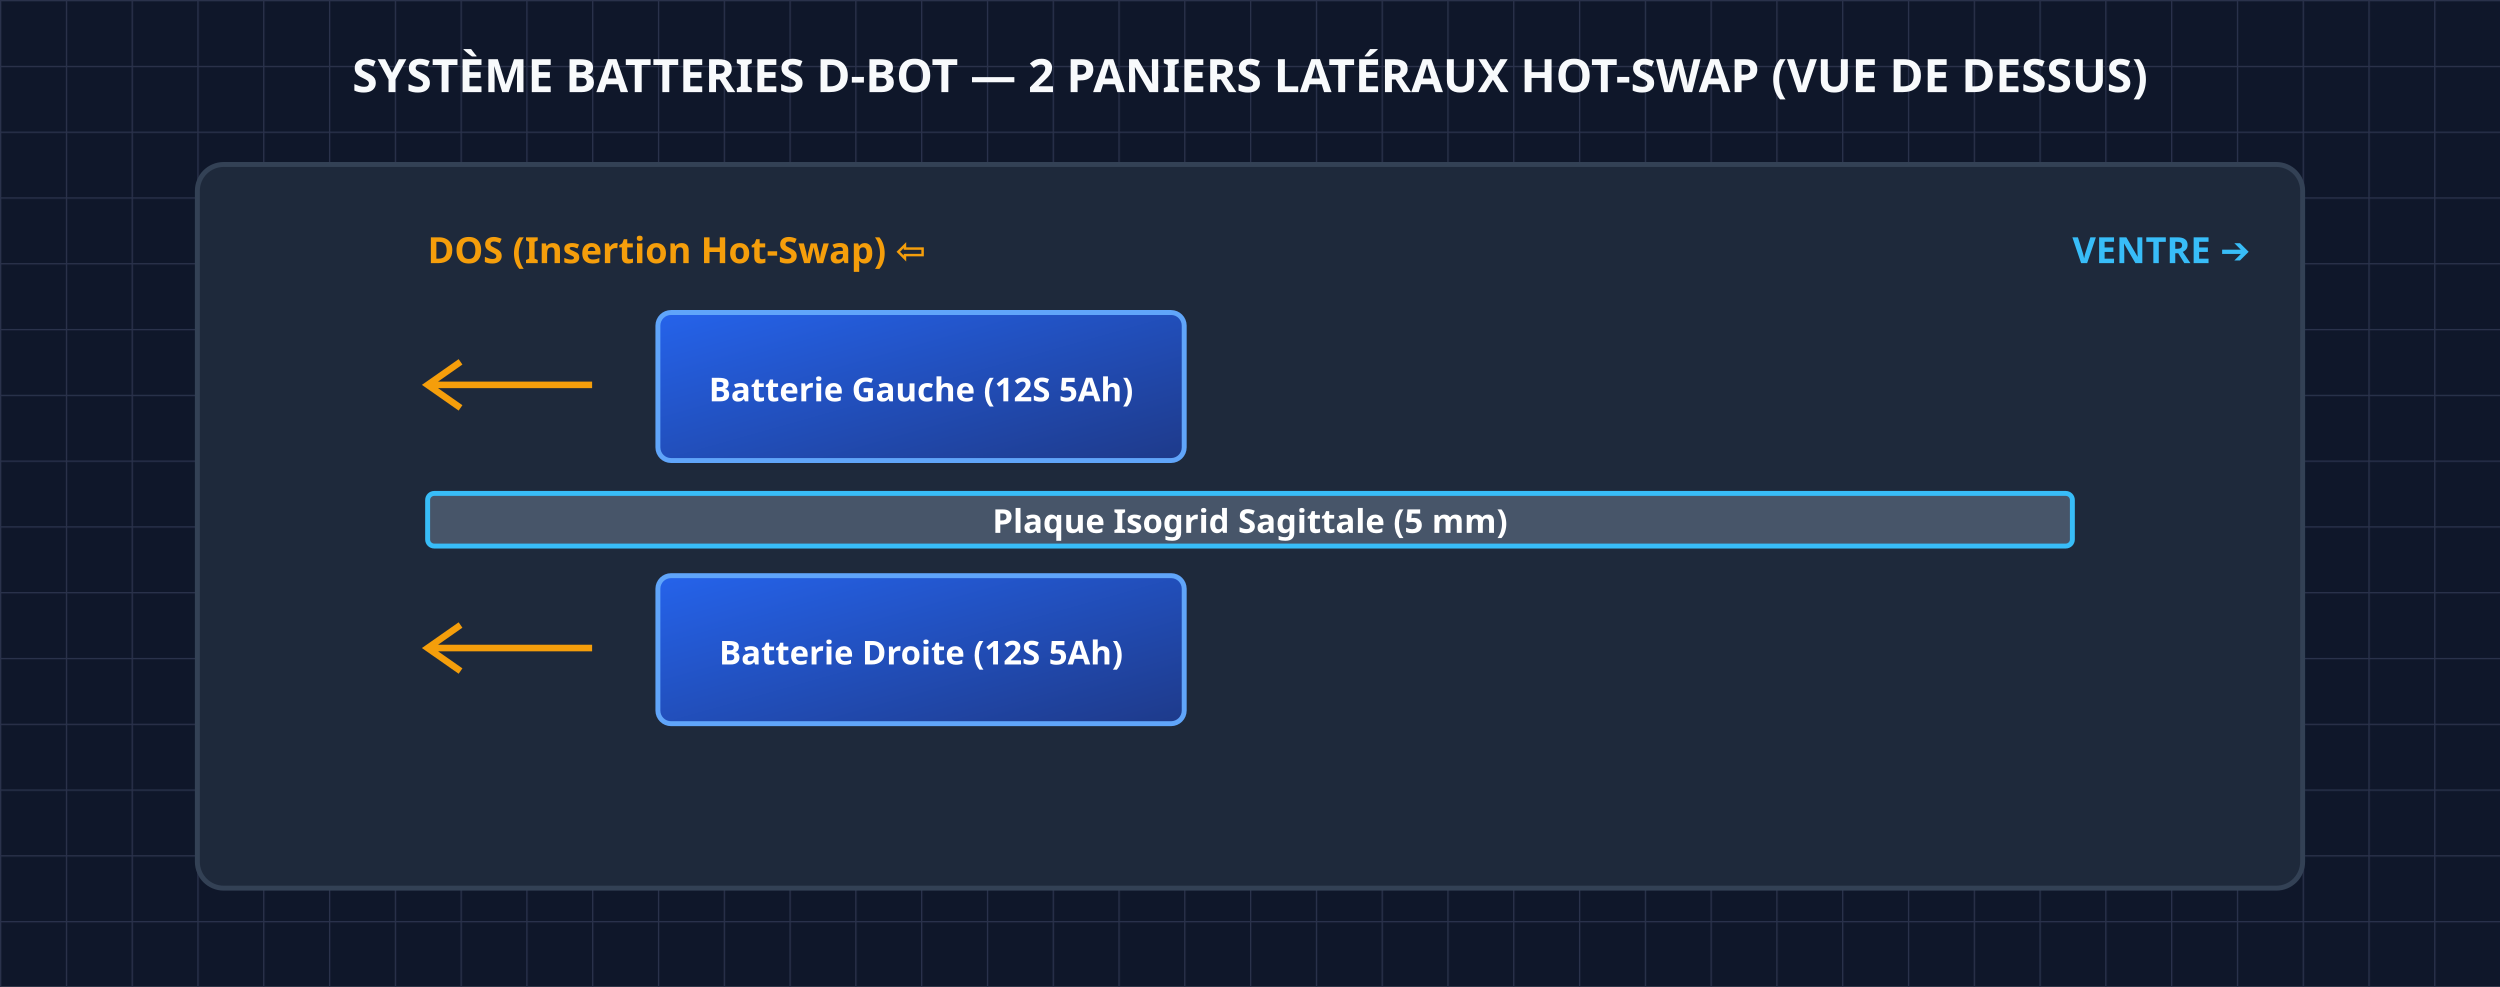
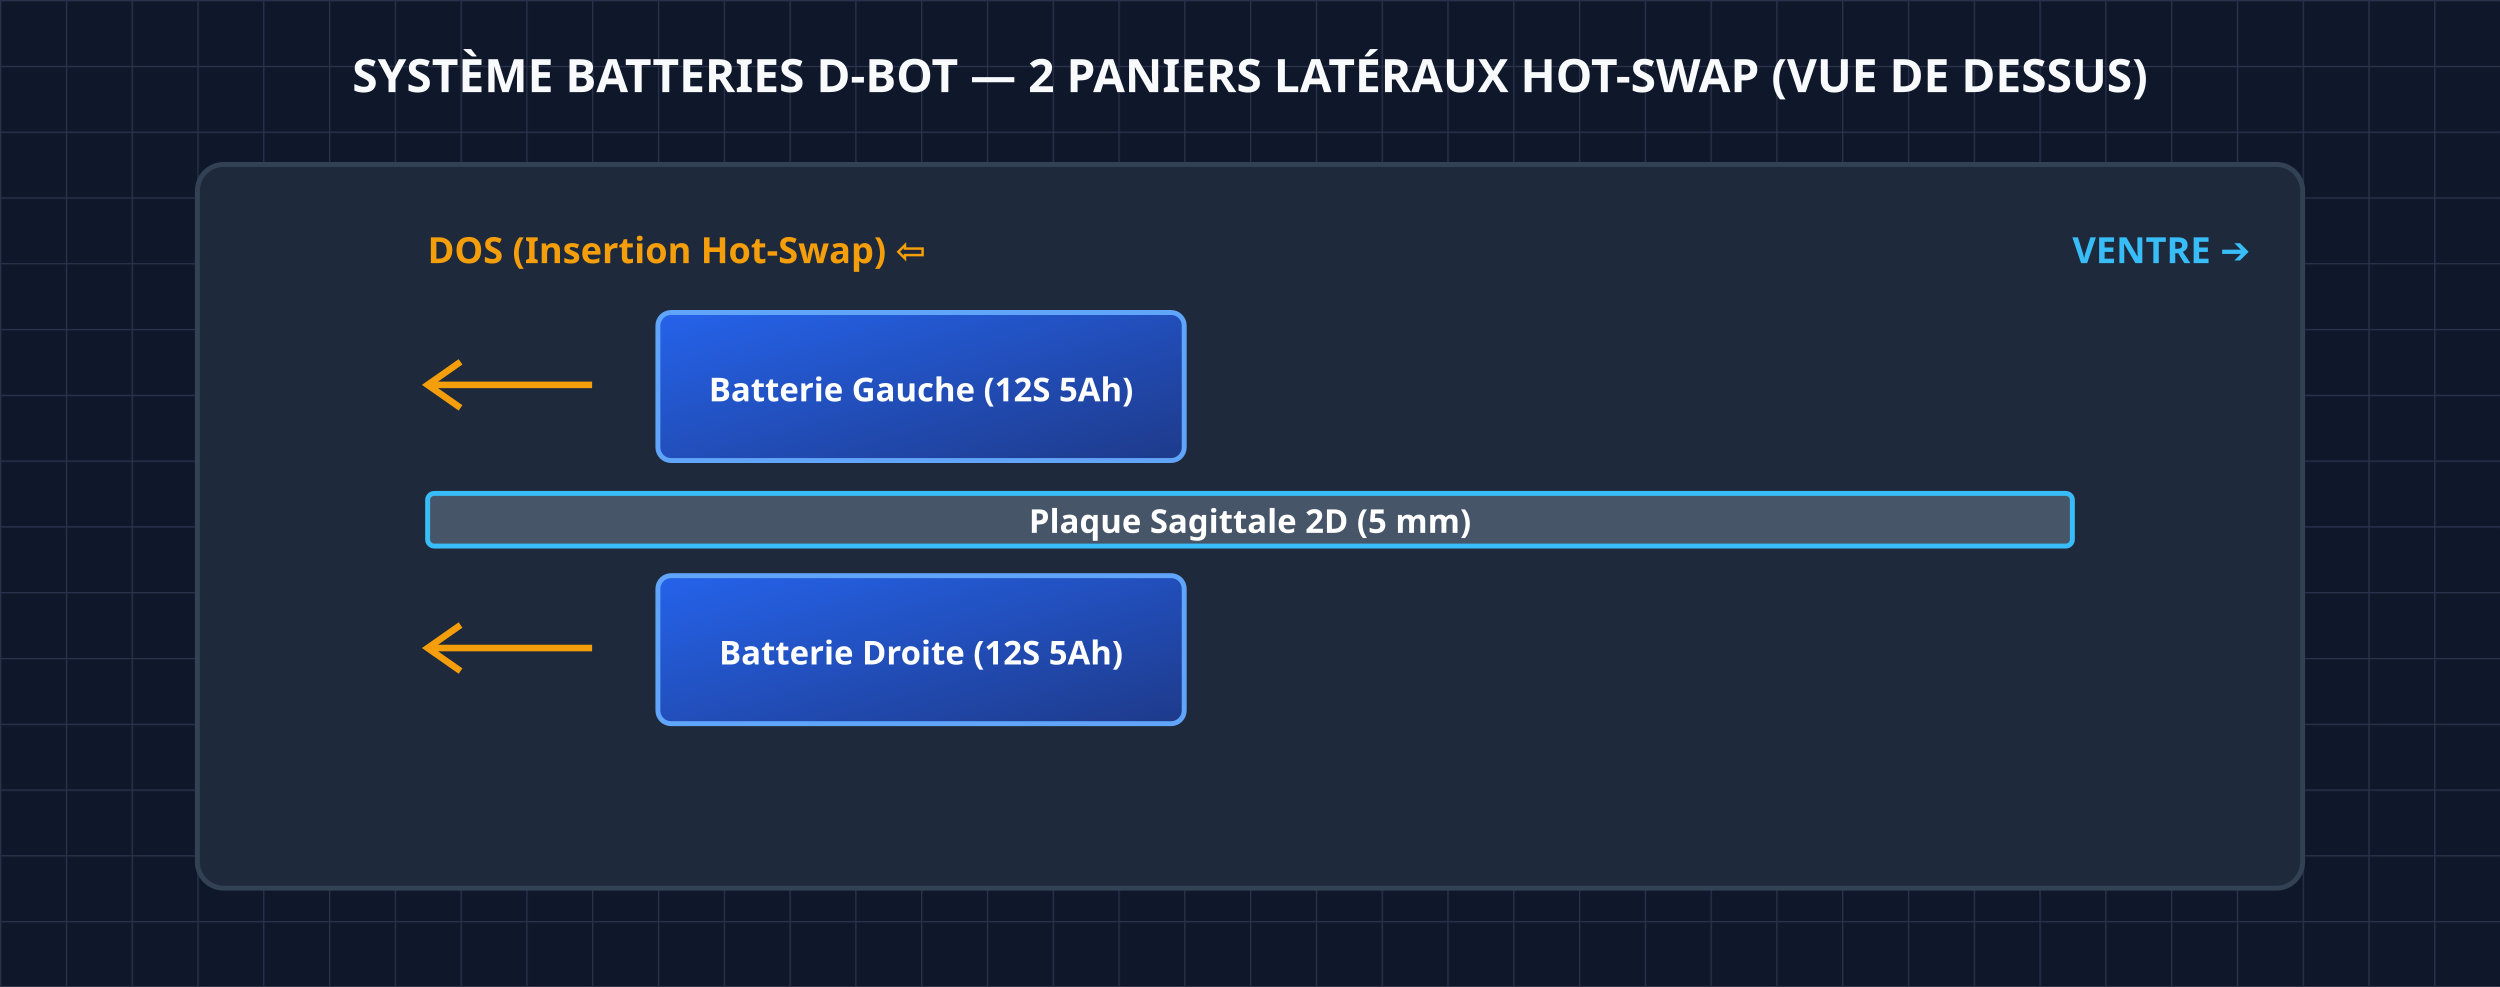
<svg xmlns="http://www.w3.org/2000/svg" viewBox="0 0 760 300" width="100%" height="100%">
  <defs>
    <pattern id="grid" width="20" height="20" patternUnits="userSpaceOnUse">
      <path d="M 20 0 L 0 0 0 20" fill="none" stroke="#2a324b" stroke-width="0.8" />
    </pattern>
    <linearGradient id="battery" x1="0%" y1="0%" x2="100%" y2="100%">
      <stop offset="0%" stop-color="#2563eb" />
      <stop offset="100%" stop-color="#1e3a8a" />
    </linearGradient>
  </defs>
  <rect width="100%" height="100%" fill="#0f172a" />
  <rect width="100%" height="100%" fill="url(#grid)" />
  <text x="380" y="28" fill="#f8fafc" font-family="system-ui, sans-serif" font-size="14" font-weight="bold" text-anchor="middle">
    SYSTÈME BATTERIES D-BOT — 2 PANIERS LATÉRAUX HOT-SWAP (VUE DE DESSUS)
  </text>
  <g transform="translate(60, 50)">
    <rect width="640" height="220" rx="8" fill="#1e293b" stroke="#334155" stroke-width="1.5" />
    <text x="70" y="30" fill="#f59e0b" font-family="system-ui, sans-serif" font-size="11" font-weight="bold">DOS (Insertion Hot-Swap) ⇦</text>
    <text x="570" y="30" fill="#38bdf8" font-family="system-ui, sans-serif" font-size="11" font-weight="bold">VENTRE ➔</text>
    <rect x="70" y="100" width="500" height="16" rx="2" fill="#475569" stroke="#38bdf8" stroke-width="1.5" />
-     <text x="320" y="112" fill="#ffffff" font-family="system-ui, sans-serif" font-size="10" font-weight="bold" text-anchor="middle">Plaque Isogrid Sagittale (5 mm)</text>
+     <text x="320" y="112" fill="#ffffff" font-family="system-ui, sans-serif" font-size="10" font-weight="bold" text-anchor="middle">Plaque Sagittale 2D (5 mm)</text>
    <rect x="140" y="45" width="160" height="45" rx="4" fill="url(#battery)" stroke="#60a5fa" stroke-width="1.5" />
    <text x="220" y="72" fill="#ffffff" font-family="system-ui, sans-serif" font-size="10" font-weight="bold" text-anchor="middle">Batterie Gauche (12S 5Ah)</text>
    <path d="M 120 67 L 70 67 M 80 60 L 70 67 L 80 74" stroke="#f59e0b" stroke-width="2" fill="none" />
    <rect x="140" y="125" width="160" height="45" rx="4" fill="url(#battery)" stroke="#60a5fa" stroke-width="1.5" />
    <text x="220" y="152" fill="#ffffff" font-family="system-ui, sans-serif" font-size="10" font-weight="bold" text-anchor="middle">Batterie Droite (12S 5Ah)</text>
    <path d="M 120 147 L 70 147 M 80 140 L 70 147 L 80 154" stroke="#f59e0b" stroke-width="2" fill="none" />
  </g>
</svg>
